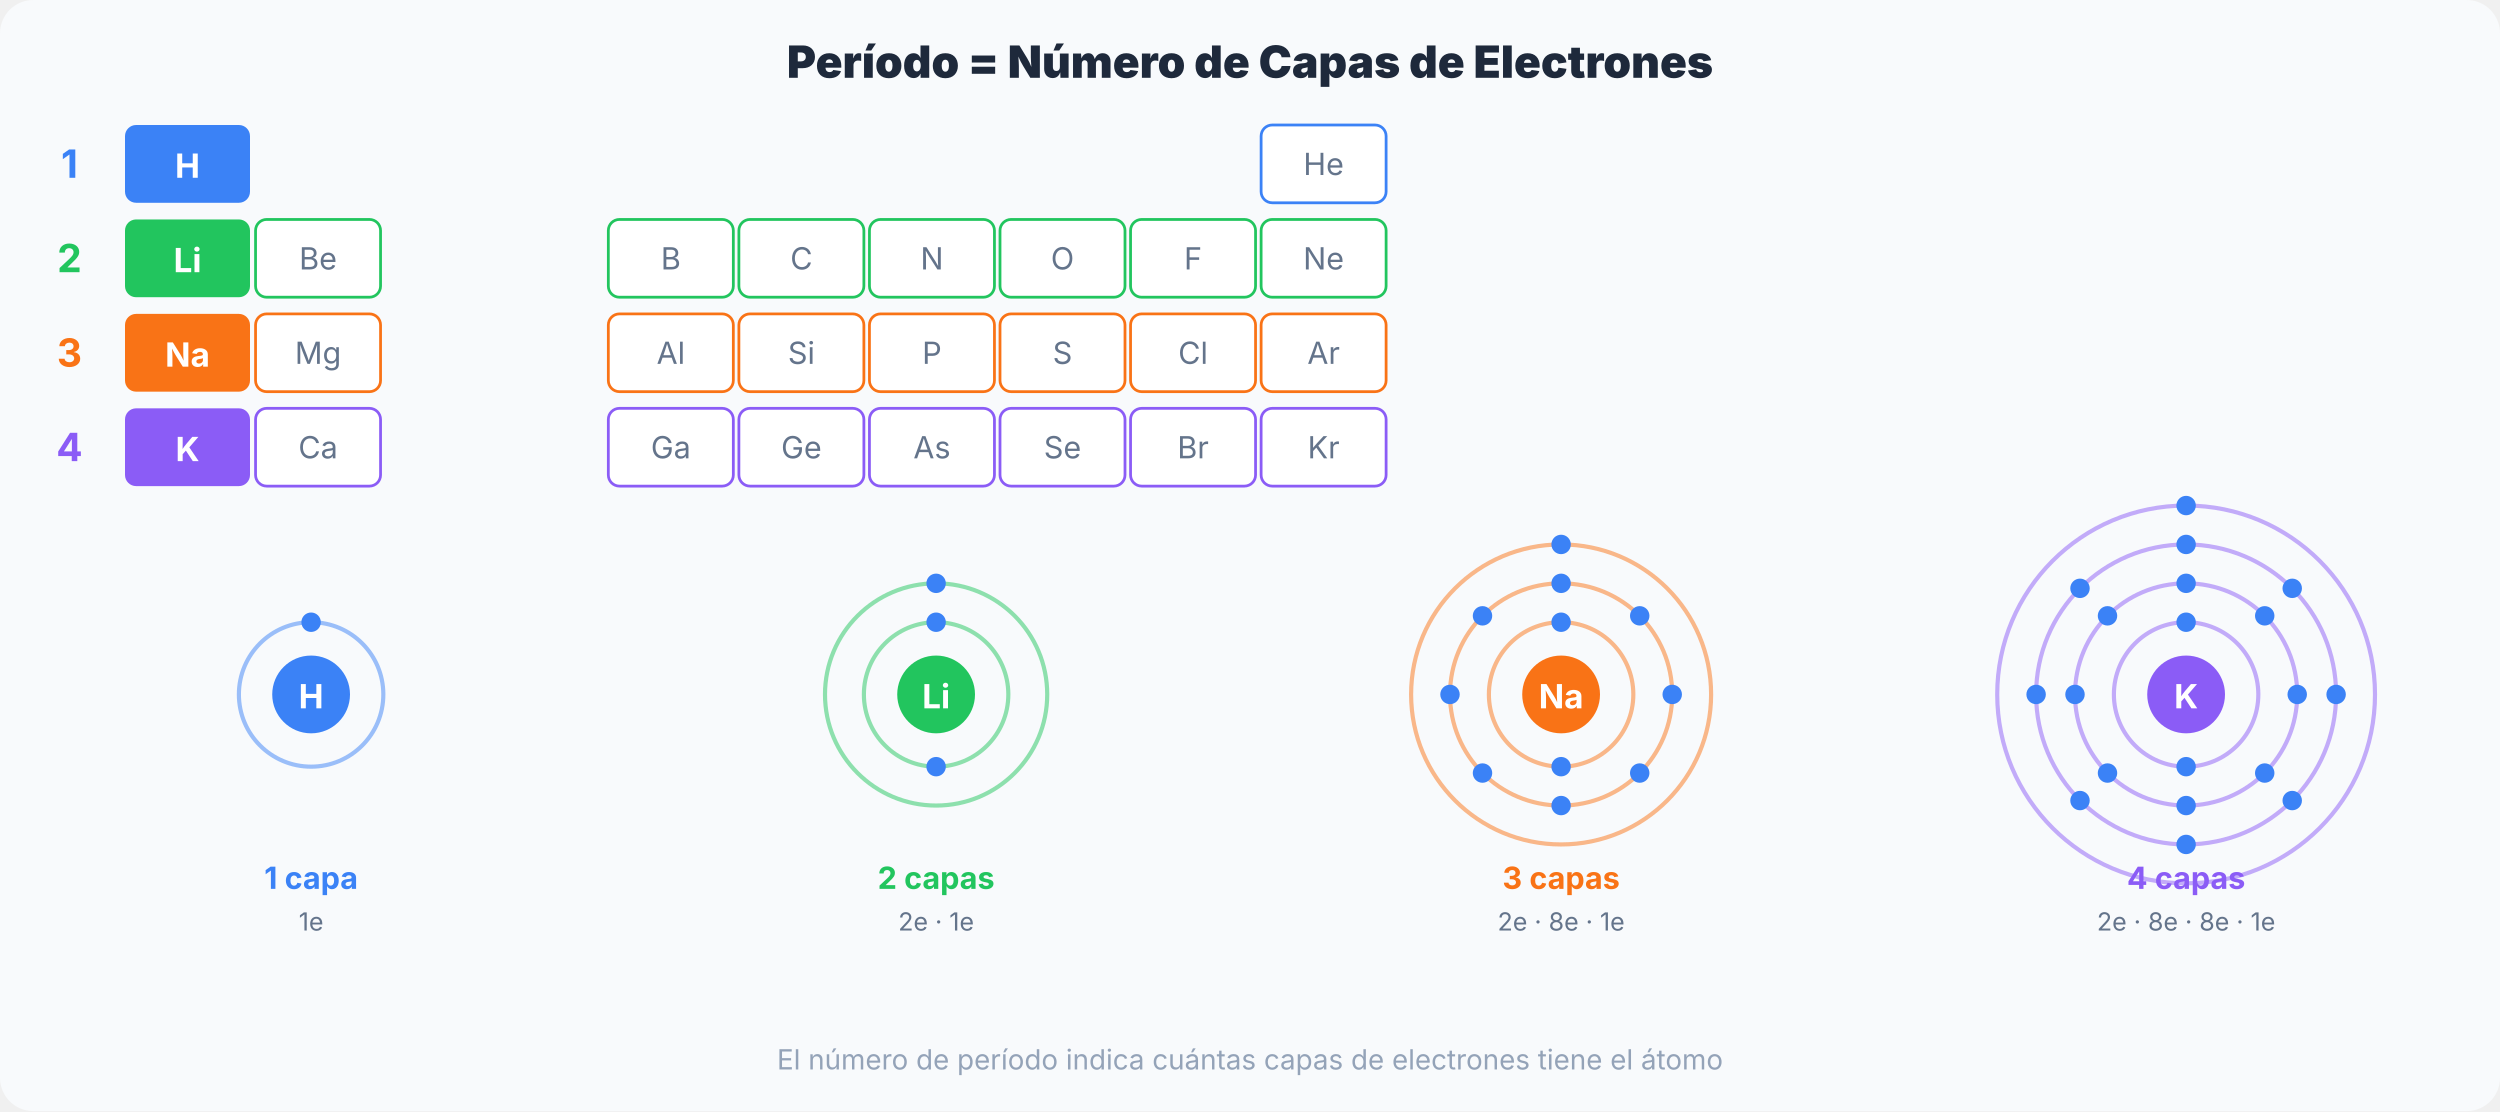
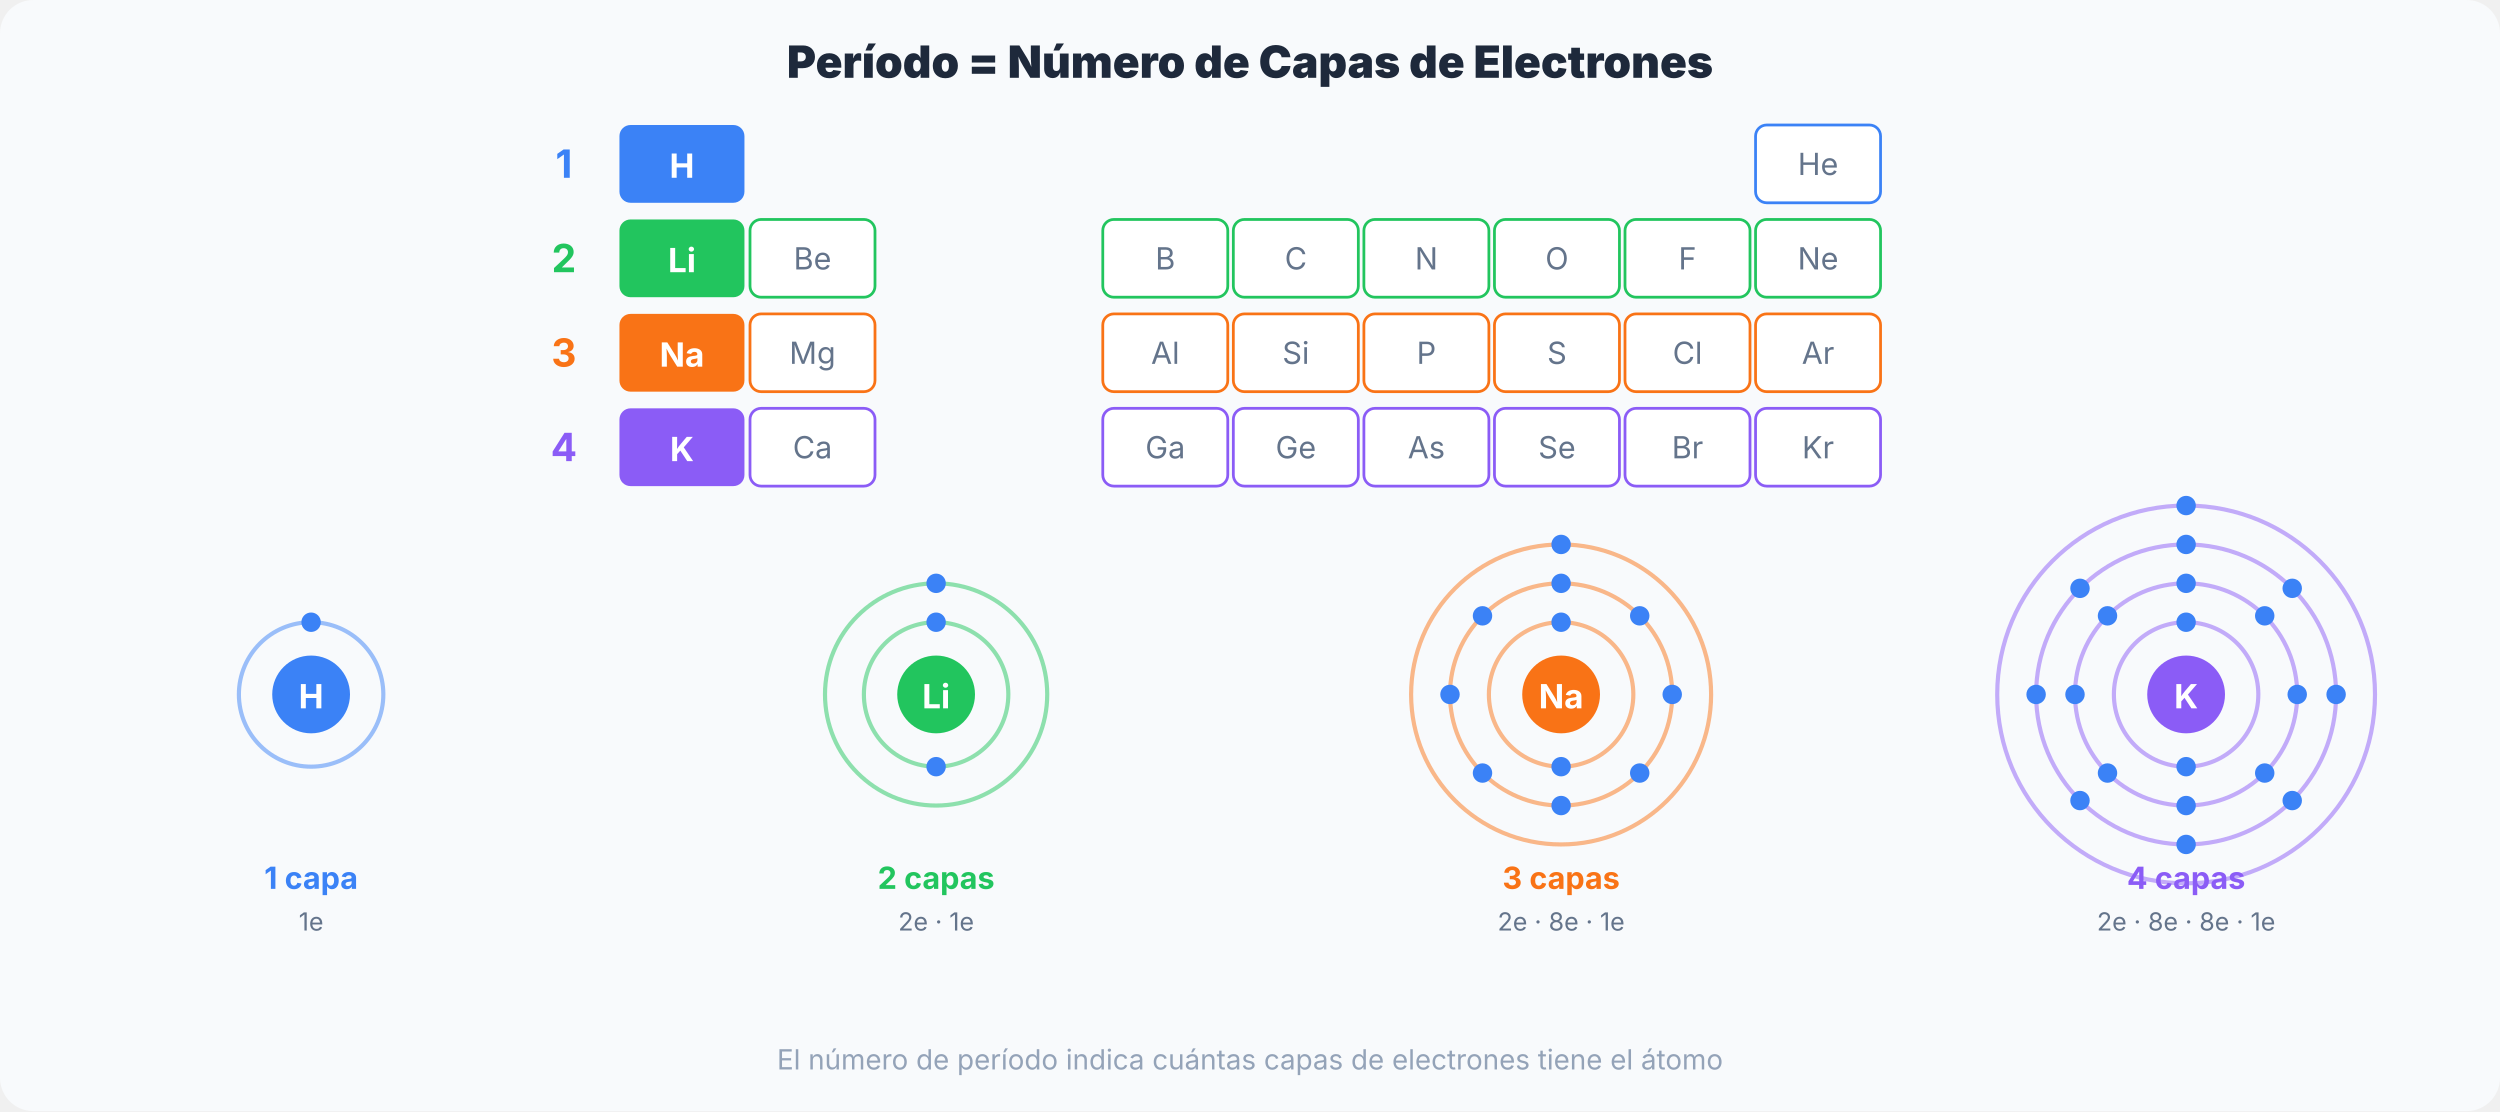
<svg xmlns="http://www.w3.org/2000/svg" viewBox="0 0 900 400">
  <rect width="900" height="400" fill="#f8fafc" rx="12" />
  <text x="450" y="28" font-family="Inter, sans-serif" font-size="16" font-weight="900" fill="#1e293b" text-anchor="middle">Período = Número de Capas de Electrones</text>
-   <text x="25" y="64.0" font-family="Inter, sans-serif" font-size="14" font-weight="bold" fill="#3b82f6" text-anchor="middle">1</text>
-   <rect x="45" y="45" width="45" height="28" fill="#3b82f6" rx="4" />
-   <text x="67.5" y="64.0" font-family="Inter, sans-serif" font-size="12" font-weight="bold" fill="white" text-anchor="middle">H</text>
-   <rect x="454" y="45" width="45" height="28" fill="white" stroke="#3b82f6" stroke-width="1" rx="4" />
-   <text x="476.5" y="63.0" font-family="Inter, sans-serif" font-size="11" fill="#64748b" text-anchor="middle">He</text>
-   <text x="25" y="98.0" font-family="Inter, sans-serif" font-size="14" font-weight="bold" fill="#22c55e" text-anchor="middle">2</text>
-   <rect x="45" y="79" width="45" height="28" fill="#22c55e" rx="4" />
-   <text x="67.5" y="98.0" font-family="Inter, sans-serif" font-size="12" font-weight="bold" fill="white" text-anchor="middle">Li</text>
-   <rect x="92" y="79" width="45" height="28" fill="white" stroke="#22c55e" stroke-width="1" rx="4" />
-   <text x="114.5" y="97.0" font-family="Inter, sans-serif" font-size="11" fill="#64748b" text-anchor="middle">Be</text>
-   <rect x="219" y="79" width="45" height="28" fill="white" stroke="#22c55e" stroke-width="1" rx="4" />
-   <text x="241.5" y="97.0" font-family="Inter, sans-serif" font-size="11" fill="#64748b" text-anchor="middle">B</text>
-   <rect x="266" y="79" width="45" height="28" fill="white" stroke="#22c55e" stroke-width="1" rx="4" />
-   <text x="288.5" y="97.0" font-family="Inter, sans-serif" font-size="11" fill="#64748b" text-anchor="middle">C</text>
-   <rect x="313" y="79" width="45" height="28" fill="white" stroke="#22c55e" stroke-width="1" rx="4" />
-   <text x="335.5" y="97.0" font-family="Inter, sans-serif" font-size="11" fill="#64748b" text-anchor="middle">N</text>
-   <rect x="360" y="79" width="45" height="28" fill="white" stroke="#22c55e" stroke-width="1" rx="4" />
-   <text x="382.5" y="97.0" font-family="Inter, sans-serif" font-size="11" fill="#64748b" text-anchor="middle">O</text>
-   <rect x="407" y="79" width="45" height="28" fill="white" stroke="#22c55e" stroke-width="1" rx="4" />
-   <text x="429.5" y="97.0" font-family="Inter, sans-serif" font-size="11" fill="#64748b" text-anchor="middle">F</text>
-   <rect x="454" y="79" width="45" height="28" fill="white" stroke="#22c55e" stroke-width="1" rx="4" />
-   <text x="476.5" y="97.0" font-family="Inter, sans-serif" font-size="11" fill="#64748b" text-anchor="middle">Ne</text>
-   <text x="25" y="132.0" font-family="Inter, sans-serif" font-size="14" font-weight="bold" fill="#f97316" text-anchor="middle">3</text>
-   <rect x="45" y="113" width="45" height="28" fill="#f97316" rx="4" />
-   <text x="67.5" y="132.0" font-family="Inter, sans-serif" font-size="12" font-weight="bold" fill="white" text-anchor="middle">Na</text>
-   <rect x="92" y="113" width="45" height="28" fill="white" stroke="#f97316" stroke-width="1" rx="4" />
-   <text x="114.5" y="131.0" font-family="Inter, sans-serif" font-size="11" fill="#64748b" text-anchor="middle">Mg</text>
-   <rect x="219" y="113" width="45" height="28" fill="white" stroke="#f97316" stroke-width="1" rx="4" />
-   <text x="241.5" y="131.0" font-family="Inter, sans-serif" font-size="11" fill="#64748b" text-anchor="middle">Al</text>
-   <rect x="266" y="113" width="45" height="28" fill="white" stroke="#f97316" stroke-width="1" rx="4" />
-   <text x="288.5" y="131.0" font-family="Inter, sans-serif" font-size="11" fill="#64748b" text-anchor="middle">Si</text>
-   <rect x="313" y="113" width="45" height="28" fill="white" stroke="#f97316" stroke-width="1" rx="4" />
-   <text x="335.5" y="131.0" font-family="Inter, sans-serif" font-size="11" fill="#64748b" text-anchor="middle">P</text>
-   <rect x="360" y="113" width="45" height="28" fill="white" stroke="#f97316" stroke-width="1" rx="4" />
-   <text x="382.5" y="131.0" font-family="Inter, sans-serif" font-size="11" fill="#64748b" text-anchor="middle">S</text>
-   <rect x="407" y="113" width="45" height="28" fill="white" stroke="#f97316" stroke-width="1" rx="4" />
-   <text x="429.5" y="131.0" font-family="Inter, sans-serif" font-size="11" fill="#64748b" text-anchor="middle">Cl</text>
-   <rect x="454" y="113" width="45" height="28" fill="white" stroke="#f97316" stroke-width="1" rx="4" />
-   <text x="476.5" y="131.0" font-family="Inter, sans-serif" font-size="11" fill="#64748b" text-anchor="middle">Ar</text>
-   <text x="25" y="166.0" font-family="Inter, sans-serif" font-size="14" font-weight="bold" fill="#8b5cf6" text-anchor="middle">4</text>
-   <rect x="45" y="147" width="45" height="28" fill="#8b5cf6" rx="4" />
-   <text x="67.5" y="166.0" font-family="Inter, sans-serif" font-size="12" font-weight="bold" fill="white" text-anchor="middle">K</text>
-   <rect x="92" y="147" width="45" height="28" fill="white" stroke="#8b5cf6" stroke-width="1" rx="4" />
-   <text x="114.5" y="165.0" font-family="Inter, sans-serif" font-size="11" fill="#64748b" text-anchor="middle">Ca</text>
-   <rect x="219" y="147" width="45" height="28" fill="white" stroke="#8b5cf6" stroke-width="1" rx="4" />
-   <text x="241.5" y="165.0" font-family="Inter, sans-serif" font-size="11" fill="#64748b" text-anchor="middle">Ga</text>
-   <rect x="266" y="147" width="45" height="28" fill="white" stroke="#8b5cf6" stroke-width="1" rx="4" />
-   <text x="288.5" y="165.0" font-family="Inter, sans-serif" font-size="11" fill="#64748b" text-anchor="middle">Ge</text>
-   <rect x="313" y="147" width="45" height="28" fill="white" stroke="#8b5cf6" stroke-width="1" rx="4" />
-   <text x="335.5" y="165.0" font-family="Inter, sans-serif" font-size="11" fill="#64748b" text-anchor="middle">As</text>
-   <rect x="360" y="147" width="45" height="28" fill="white" stroke="#8b5cf6" stroke-width="1" rx="4" />
-   <text x="382.5" y="165.0" font-family="Inter, sans-serif" font-size="11" fill="#64748b" text-anchor="middle">Se</text>
-   <rect x="407" y="147" width="45" height="28" fill="white" stroke="#8b5cf6" stroke-width="1" rx="4" />
-   <text x="429.5" y="165.0" font-family="Inter, sans-serif" font-size="11" fill="#64748b" text-anchor="middle">Br</text>
-   <rect x="454" y="147" width="45" height="28" fill="white" stroke="#8b5cf6" stroke-width="1" rx="4" />
-   <text x="476.5" y="165.0" font-family="Inter, sans-serif" font-size="11" fill="#64748b" text-anchor="middle">Kr</text>
+   <text x="203.0" y="64.0" font-family="Inter, sans-serif" font-size="14" font-weight="bold" fill="#3b82f6" text-anchor="middle">1</text>
+   <rect x="223.0" y="45" width="45" height="28" fill="#3b82f6" rx="4" />
+   <text x="245.5" y="64.0" font-family="Inter, sans-serif" font-size="12" font-weight="bold" fill="white" text-anchor="middle">H</text>
+   <rect x="632.0" y="45" width="45" height="28" fill="white" stroke="#3b82f6" stroke-width="1" rx="4" />
+   <text x="654.5" y="63.0" font-family="Inter, sans-serif" font-size="11" fill="#64748b" text-anchor="middle">He</text>
+   <text x="203.0" y="98.0" font-family="Inter, sans-serif" font-size="14" font-weight="bold" fill="#22c55e" text-anchor="middle">2</text>
+   <rect x="223.0" y="79" width="45" height="28" fill="#22c55e" rx="4" />
+   <text x="245.5" y="98.0" font-family="Inter, sans-serif" font-size="12" font-weight="bold" fill="white" text-anchor="middle">Li</text>
+   <rect x="270.0" y="79" width="45" height="28" fill="white" stroke="#22c55e" stroke-width="1" rx="4" />
+   <text x="292.5" y="97.0" font-family="Inter, sans-serif" font-size="11" fill="#64748b" text-anchor="middle">Be</text>
+   <rect x="397.0" y="79" width="45" height="28" fill="white" stroke="#22c55e" stroke-width="1" rx="4" />
+   <text x="419.5" y="97.0" font-family="Inter, sans-serif" font-size="11" fill="#64748b" text-anchor="middle">B</text>
+   <rect x="444.0" y="79" width="45" height="28" fill="white" stroke="#22c55e" stroke-width="1" rx="4" />
+   <text x="466.5" y="97.0" font-family="Inter, sans-serif" font-size="11" fill="#64748b" text-anchor="middle">C</text>
+   <rect x="491.0" y="79" width="45" height="28" fill="white" stroke="#22c55e" stroke-width="1" rx="4" />
+   <text x="513.5" y="97.0" font-family="Inter, sans-serif" font-size="11" fill="#64748b" text-anchor="middle">N</text>
+   <rect x="538.0" y="79" width="45" height="28" fill="white" stroke="#22c55e" stroke-width="1" rx="4" />
+   <text x="560.5" y="97.0" font-family="Inter, sans-serif" font-size="11" fill="#64748b" text-anchor="middle">O</text>
+   <rect x="585.0" y="79" width="45" height="28" fill="white" stroke="#22c55e" stroke-width="1" rx="4" />
+   <text x="607.5" y="97.0" font-family="Inter, sans-serif" font-size="11" fill="#64748b" text-anchor="middle">F</text>
+   <rect x="632.0" y="79" width="45" height="28" fill="white" stroke="#22c55e" stroke-width="1" rx="4" />
+   <text x="654.5" y="97.0" font-family="Inter, sans-serif" font-size="11" fill="#64748b" text-anchor="middle">Ne</text>
+   <text x="203.0" y="132.0" font-family="Inter, sans-serif" font-size="14" font-weight="bold" fill="#f97316" text-anchor="middle">3</text>
+   <rect x="223.0" y="113" width="45" height="28" fill="#f97316" rx="4" />
+   <text x="245.5" y="132.0" font-family="Inter, sans-serif" font-size="12" font-weight="bold" fill="white" text-anchor="middle">Na</text>
+   <rect x="270.0" y="113" width="45" height="28" fill="white" stroke="#f97316" stroke-width="1" rx="4" />
+   <text x="292.5" y="131.0" font-family="Inter, sans-serif" font-size="11" fill="#64748b" text-anchor="middle">Mg</text>
+   <rect x="397.0" y="113" width="45" height="28" fill="white" stroke="#f97316" stroke-width="1" rx="4" />
+   <text x="419.5" y="131.0" font-family="Inter, sans-serif" font-size="11" fill="#64748b" text-anchor="middle">Al</text>
+   <rect x="444.0" y="113" width="45" height="28" fill="white" stroke="#f97316" stroke-width="1" rx="4" />
+   <text x="466.5" y="131.0" font-family="Inter, sans-serif" font-size="11" fill="#64748b" text-anchor="middle">Si</text>
+   <rect x="491.0" y="113" width="45" height="28" fill="white" stroke="#f97316" stroke-width="1" rx="4" />
+   <text x="513.5" y="131.0" font-family="Inter, sans-serif" font-size="11" fill="#64748b" text-anchor="middle">P</text>
+   <rect x="538.0" y="113" width="45" height="28" fill="white" stroke="#f97316" stroke-width="1" rx="4" />
+   <text x="560.5" y="131.0" font-family="Inter, sans-serif" font-size="11" fill="#64748b" text-anchor="middle">S</text>
+   <rect x="585.0" y="113" width="45" height="28" fill="white" stroke="#f97316" stroke-width="1" rx="4" />
+   <text x="607.5" y="131.0" font-family="Inter, sans-serif" font-size="11" fill="#64748b" text-anchor="middle">Cl</text>
+   <rect x="632.0" y="113" width="45" height="28" fill="white" stroke="#f97316" stroke-width="1" rx="4" />
+   <text x="654.5" y="131.0" font-family="Inter, sans-serif" font-size="11" fill="#64748b" text-anchor="middle">Ar</text>
+   <text x="203.0" y="166.0" font-family="Inter, sans-serif" font-size="14" font-weight="bold" fill="#8b5cf6" text-anchor="middle">4</text>
+   <rect x="223.0" y="147" width="45" height="28" fill="#8b5cf6" rx="4" />
+   <text x="245.5" y="166.0" font-family="Inter, sans-serif" font-size="12" font-weight="bold" fill="white" text-anchor="middle">K</text>
+   <rect x="270.0" y="147" width="45" height="28" fill="white" stroke="#8b5cf6" stroke-width="1" rx="4" />
+   <text x="292.5" y="165.0" font-family="Inter, sans-serif" font-size="11" fill="#64748b" text-anchor="middle">Ca</text>
+   <rect x="397.0" y="147" width="45" height="28" fill="white" stroke="#8b5cf6" stroke-width="1" rx="4" />
+   <text x="419.5" y="165.0" font-family="Inter, sans-serif" font-size="11" fill="#64748b" text-anchor="middle">Ga</text>
+   <rect x="444.0" y="147" width="45" height="28" fill="white" stroke="#8b5cf6" stroke-width="1" rx="4" />
+   <text x="466.5" y="165.0" font-family="Inter, sans-serif" font-size="11" fill="#64748b" text-anchor="middle">Ge</text>
+   <rect x="491.0" y="147" width="45" height="28" fill="white" stroke="#8b5cf6" stroke-width="1" rx="4" />
+   <text x="513.5" y="165.0" font-family="Inter, sans-serif" font-size="11" fill="#64748b" text-anchor="middle">As</text>
+   <rect x="538.0" y="147" width="45" height="28" fill="white" stroke="#8b5cf6" stroke-width="1" rx="4" />
+   <text x="560.5" y="165.0" font-family="Inter, sans-serif" font-size="11" fill="#64748b" text-anchor="middle">Se</text>
+   <rect x="585.0" y="147" width="45" height="28" fill="white" stroke="#8b5cf6" stroke-width="1" rx="4" />
+   <text x="607.5" y="165.0" font-family="Inter, sans-serif" font-size="11" fill="#64748b" text-anchor="middle">Br</text>
+   <rect x="632.0" y="147" width="45" height="28" fill="white" stroke="#8b5cf6" stroke-width="1" rx="4" />
+   <text x="654.5" y="165.0" font-family="Inter, sans-serif" font-size="11" fill="#64748b" text-anchor="middle">Kr</text>
  <circle cx="112" cy="250" r="14" fill="#3b82f6" />
  <text x="112" y="255" font-family="Inter, sans-serif" font-size="12" font-weight="bold" fill="white" text-anchor="middle">H</text>
  <circle cx="112" cy="250" r="26" fill="none" stroke="#3b82f6" stroke-width="1.5" opacity="0.5" />
  <circle cx="112.0" cy="224.0" r="3.5" fill="#3b82f6" />
  <text x="112" y="320" font-family="Inter, sans-serif" font-size="11" font-weight="bold" fill="#3b82f6" text-anchor="middle">1 capa</text>
  <text x="112" y="335" font-family="Inter, sans-serif" font-size="9" fill="#64748b" text-anchor="middle">1e</text>
  <circle cx="337" cy="250" r="14" fill="#22c55e" />
  <text x="337" y="255" font-family="Inter, sans-serif" font-size="12" font-weight="bold" fill="white" text-anchor="middle">Li</text>
  <circle cx="337" cy="250" r="26" fill="none" stroke="#22c55e" stroke-width="1.5" opacity="0.5" />
  <circle cx="337.0" cy="224.0" r="3.5" fill="#3b82f6" />
  <circle cx="337.0" cy="276.0" r="3.5" fill="#3b82f6" />
  <circle cx="337" cy="250" r="40" fill="none" stroke="#22c55e" stroke-width="1.5" opacity="0.5" />
  <circle cx="337.0" cy="210.0" r="3.5" fill="#3b82f6" />
  <text x="337" y="320" font-family="Inter, sans-serif" font-size="11" font-weight="bold" fill="#22c55e" text-anchor="middle">2 capas</text>
  <text x="337" y="335" font-family="Inter, sans-serif" font-size="9" fill="#64748b" text-anchor="middle">2e · 1e</text>
  <circle cx="562" cy="250" r="14" fill="#f97316" />
  <text x="562" y="255" font-family="Inter, sans-serif" font-size="12" font-weight="bold" fill="white" text-anchor="middle">Na</text>
  <circle cx="562" cy="250" r="26" fill="none" stroke="#f97316" stroke-width="1.5" opacity="0.5" />
  <circle cx="562.0" cy="224.0" r="3.5" fill="#3b82f6" />
  <circle cx="562.0" cy="276.0" r="3.5" fill="#3b82f6" />
  <circle cx="562" cy="250" r="40" fill="none" stroke="#f97316" stroke-width="1.5" opacity="0.5" />
  <circle cx="562.0" cy="210.0" r="3.5" fill="#3b82f6" />
  <circle cx="590.3" cy="221.7" r="3.5" fill="#3b82f6" />
  <circle cx="602.0" cy="250.0" r="3.5" fill="#3b82f6" />
  <circle cx="590.3" cy="278.3" r="3.5" fill="#3b82f6" />
  <circle cx="562.0" cy="290.0" r="3.5" fill="#3b82f6" />
  <circle cx="533.7" cy="278.3" r="3.5" fill="#3b82f6" />
  <circle cx="522.0" cy="250.0" r="3.5" fill="#3b82f6" />
  <circle cx="533.7" cy="221.7" r="3.5" fill="#3b82f6" />
  <circle cx="562" cy="250" r="54" fill="none" stroke="#f97316" stroke-width="1.5" opacity="0.5" />
  <circle cx="562.0" cy="196.0" r="3.5" fill="#3b82f6" />
  <text x="562" y="320" font-family="Inter, sans-serif" font-size="11" font-weight="bold" fill="#f97316" text-anchor="middle">3 capas</text>
  <text x="562" y="335" font-family="Inter, sans-serif" font-size="9" fill="#64748b" text-anchor="middle">2e · 8e · 1e</text>
  <circle cx="787" cy="250" r="14" fill="#8b5cf6" />
  <text x="787" y="255" font-family="Inter, sans-serif" font-size="12" font-weight="bold" fill="white" text-anchor="middle">K</text>
  <circle cx="787" cy="250" r="26" fill="none" stroke="#8b5cf6" stroke-width="1.5" opacity="0.5" />
  <circle cx="787.0" cy="224.0" r="3.5" fill="#3b82f6" />
  <circle cx="787.0" cy="276.0" r="3.5" fill="#3b82f6" />
  <circle cx="787" cy="250" r="40" fill="none" stroke="#8b5cf6" stroke-width="1.5" opacity="0.5" />
  <circle cx="787.0" cy="210.0" r="3.5" fill="#3b82f6" />
  <circle cx="815.3" cy="221.7" r="3.5" fill="#3b82f6" />
  <circle cx="827.0" cy="250.0" r="3.5" fill="#3b82f6" />
  <circle cx="815.3" cy="278.3" r="3.5" fill="#3b82f6" />
  <circle cx="787.0" cy="290.0" r="3.5" fill="#3b82f6" />
  <circle cx="758.7" cy="278.3" r="3.5" fill="#3b82f6" />
  <circle cx="747.0" cy="250.0" r="3.5" fill="#3b82f6" />
  <circle cx="758.7" cy="221.7" r="3.5" fill="#3b82f6" />
  <circle cx="787" cy="250" r="54" fill="none" stroke="#8b5cf6" stroke-width="1.5" opacity="0.5" />
  <circle cx="787.0" cy="196.0" r="3.5" fill="#3b82f6" />
  <circle cx="825.2" cy="211.8" r="3.5" fill="#3b82f6" />
  <circle cx="841.0" cy="250.0" r="3.5" fill="#3b82f6" />
  <circle cx="825.2" cy="288.2" r="3.5" fill="#3b82f6" />
  <circle cx="787.0" cy="304.0" r="3.5" fill="#3b82f6" />
  <circle cx="748.8" cy="288.2" r="3.5" fill="#3b82f6" />
  <circle cx="733.0" cy="250.0" r="3.5" fill="#3b82f6" />
  <circle cx="748.8" cy="211.8" r="3.5" fill="#3b82f6" />
  <circle cx="787" cy="250" r="68" fill="none" stroke="#8b5cf6" stroke-width="1.5" opacity="0.5" />
  <circle cx="787.0" cy="182.0" r="3.5" fill="#3b82f6" />
  <text x="787" y="320" font-family="Inter, sans-serif" font-size="11" font-weight="bold" fill="#8b5cf6" text-anchor="middle">4 capas</text>
  <text x="787" y="335" font-family="Inter, sans-serif" font-size="9" fill="#64748b" text-anchor="middle">2e · 8e · 8e · 1e</text>
  <text x="450" y="385" font-family="Inter, sans-serif" font-size="10" fill="#94a3b8" text-anchor="middle">El número de período indica cuántas capas de electrones tiene el átomo</text>
</svg>
